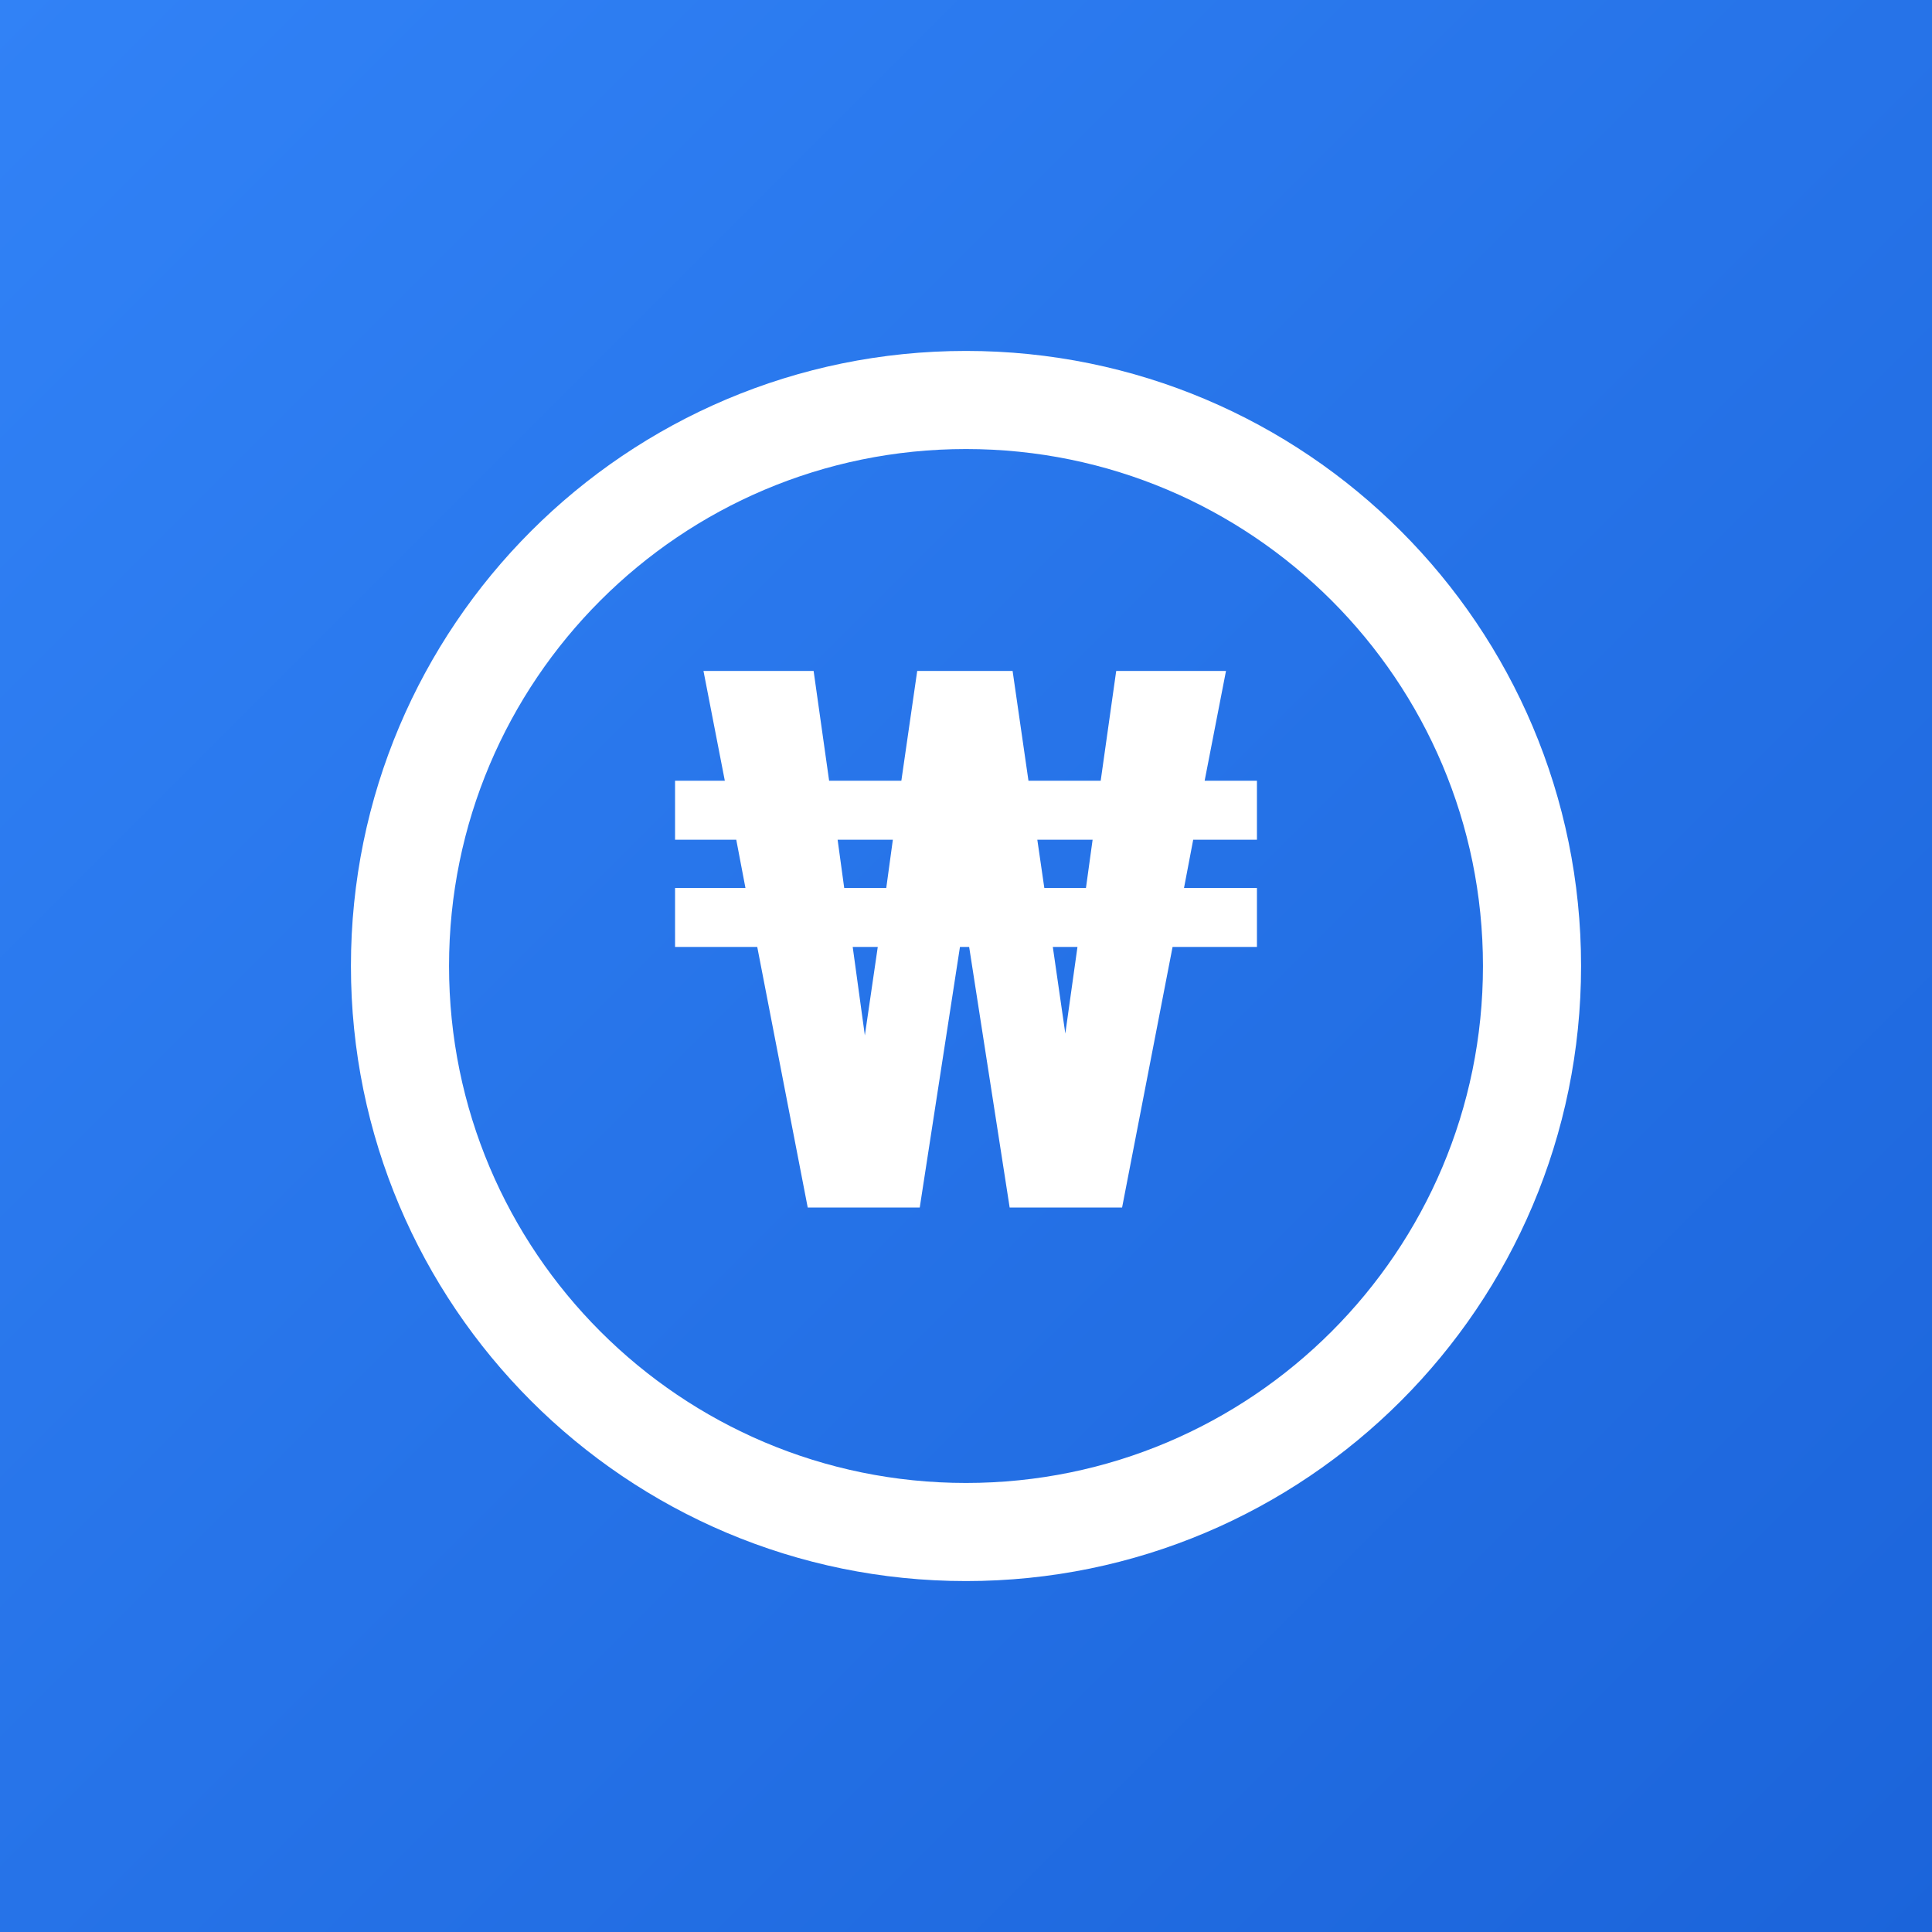
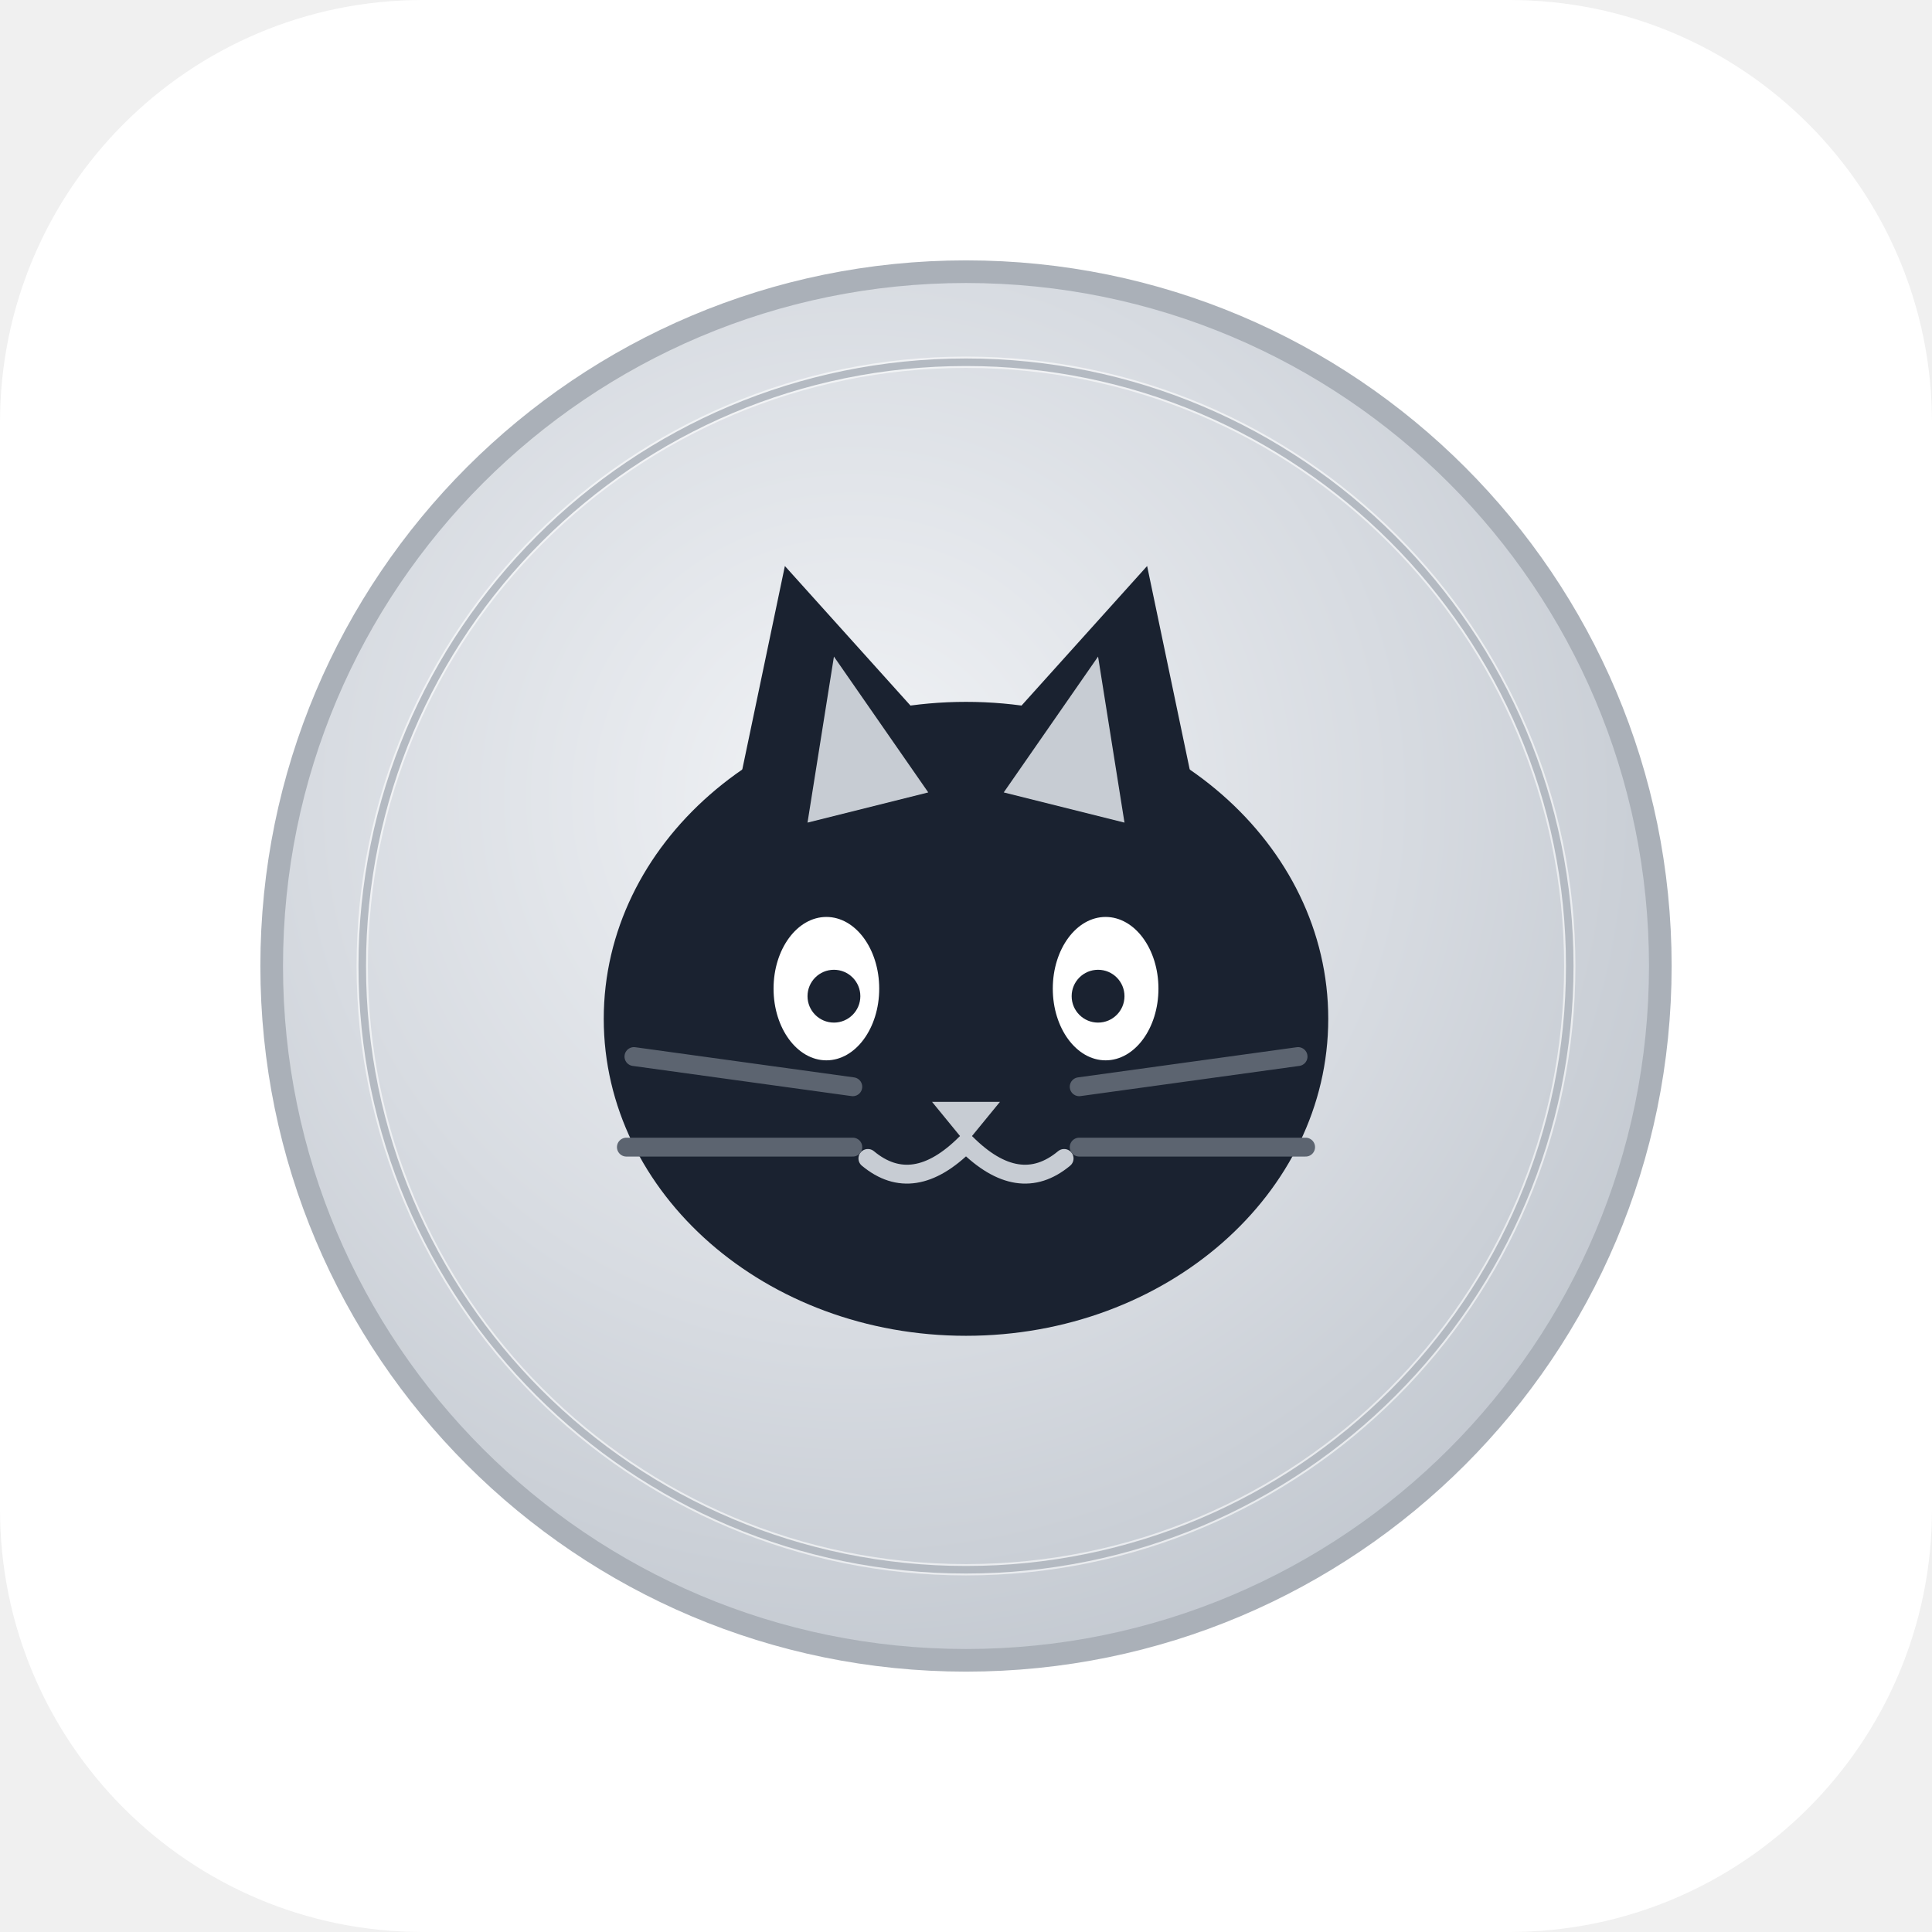
<svg xmlns="http://www.w3.org/2000/svg" width="512" height="512" viewBox="0 0 512 512">
  <defs>
-     <linearGradient id="g" x1="0" y1="0" x2="1" y2="1">
-       <stop offset="0" stop-color="#3182f6" />
-       <stop offset="1" stop-color="#1b64da" />
-     </linearGradient>
+     <radialGradient id="silver" cx="42%" cy="38%" r="70%">
+       <stop offset="0" stop-color="#F1F3F6" />
+       <stop offset="0.55" stop-color="#D7DBE1" />
+       <stop offset="1" stop-color="#BFC5CD" />
+     </radialGradient>
  </defs>
-   <rect width="512" height="512" fill="url(#g)" />
-   <g fill="#ffffff">
-     <circle cx="256" cy="256" r="150" fill="none" stroke="#ffffff" stroke-width="26" />
-     <text x="256" y="320" font-family="-apple-system, Segoe UI, Roboto, sans-serif" font-size="200" font-weight="700" text-anchor="middle">₩</text>
+   <rect width="512" height="512" rx="112" fill="#FFFFFF" />
+   <circle cx="256" cy="256" r="184" fill="url(#silver)" />
+   <circle cx="256" cy="256" r="184" fill="none" stroke="#AAB0B8" stroke-width="6" />
+   <circle cx="256" cy="256" r="160" fill="none" stroke="#FFFFFF" stroke-width="3" opacity=".6" />
+   <circle cx="256" cy="256" r="160" fill="none" stroke="#B4BAC2" stroke-width="2" />
+   <g fill="#1A2230">
+     <path d="M190 236 L208 150 L262 210 Z" />
+     <path d="M322 236 L304 150 L250 210 Z" />
+     <ellipse cx="256" cy="270" rx="96" ry="84" />
+   </g>
+   <g fill="#C7CCD3">
+     <path d="M214 218 L221 174 L246 210 Z" />
+     <path d="M298 218 L291 174 L266 210 Z" />
+   </g>
+   <g>
+     <ellipse cx="219" cy="262" rx="14" ry="19" fill="#FFFFFF" />
+     <ellipse cx="293" cy="262" rx="14" ry="19" fill="#FFFFFF" />
+     <circle cx="221" cy="264" r="7" fill="#1A2230" />
+     <circle cx="291" cy="264" r="7" fill="#1A2230" />
+   </g>
+   <path d="M247 292 L265 292 L256 303 Z" fill="#C7CCD3" />
+   <path d="M256 303 q-14 14 -26 4 M256 303 q14 14 26 4" fill="none" stroke="#C7CCD3" stroke-width="5" stroke-linecap="round" />
+   <g stroke="#5C6470" stroke-width="5" stroke-linecap="round">
+     <path d="M168 280 L226 288" />
+     <path d="M166 304 L226 304" />
+     <path d="M344 280 L286 288" />
+     <path d="M346 304 L286 304" />
  </g>
</svg>
